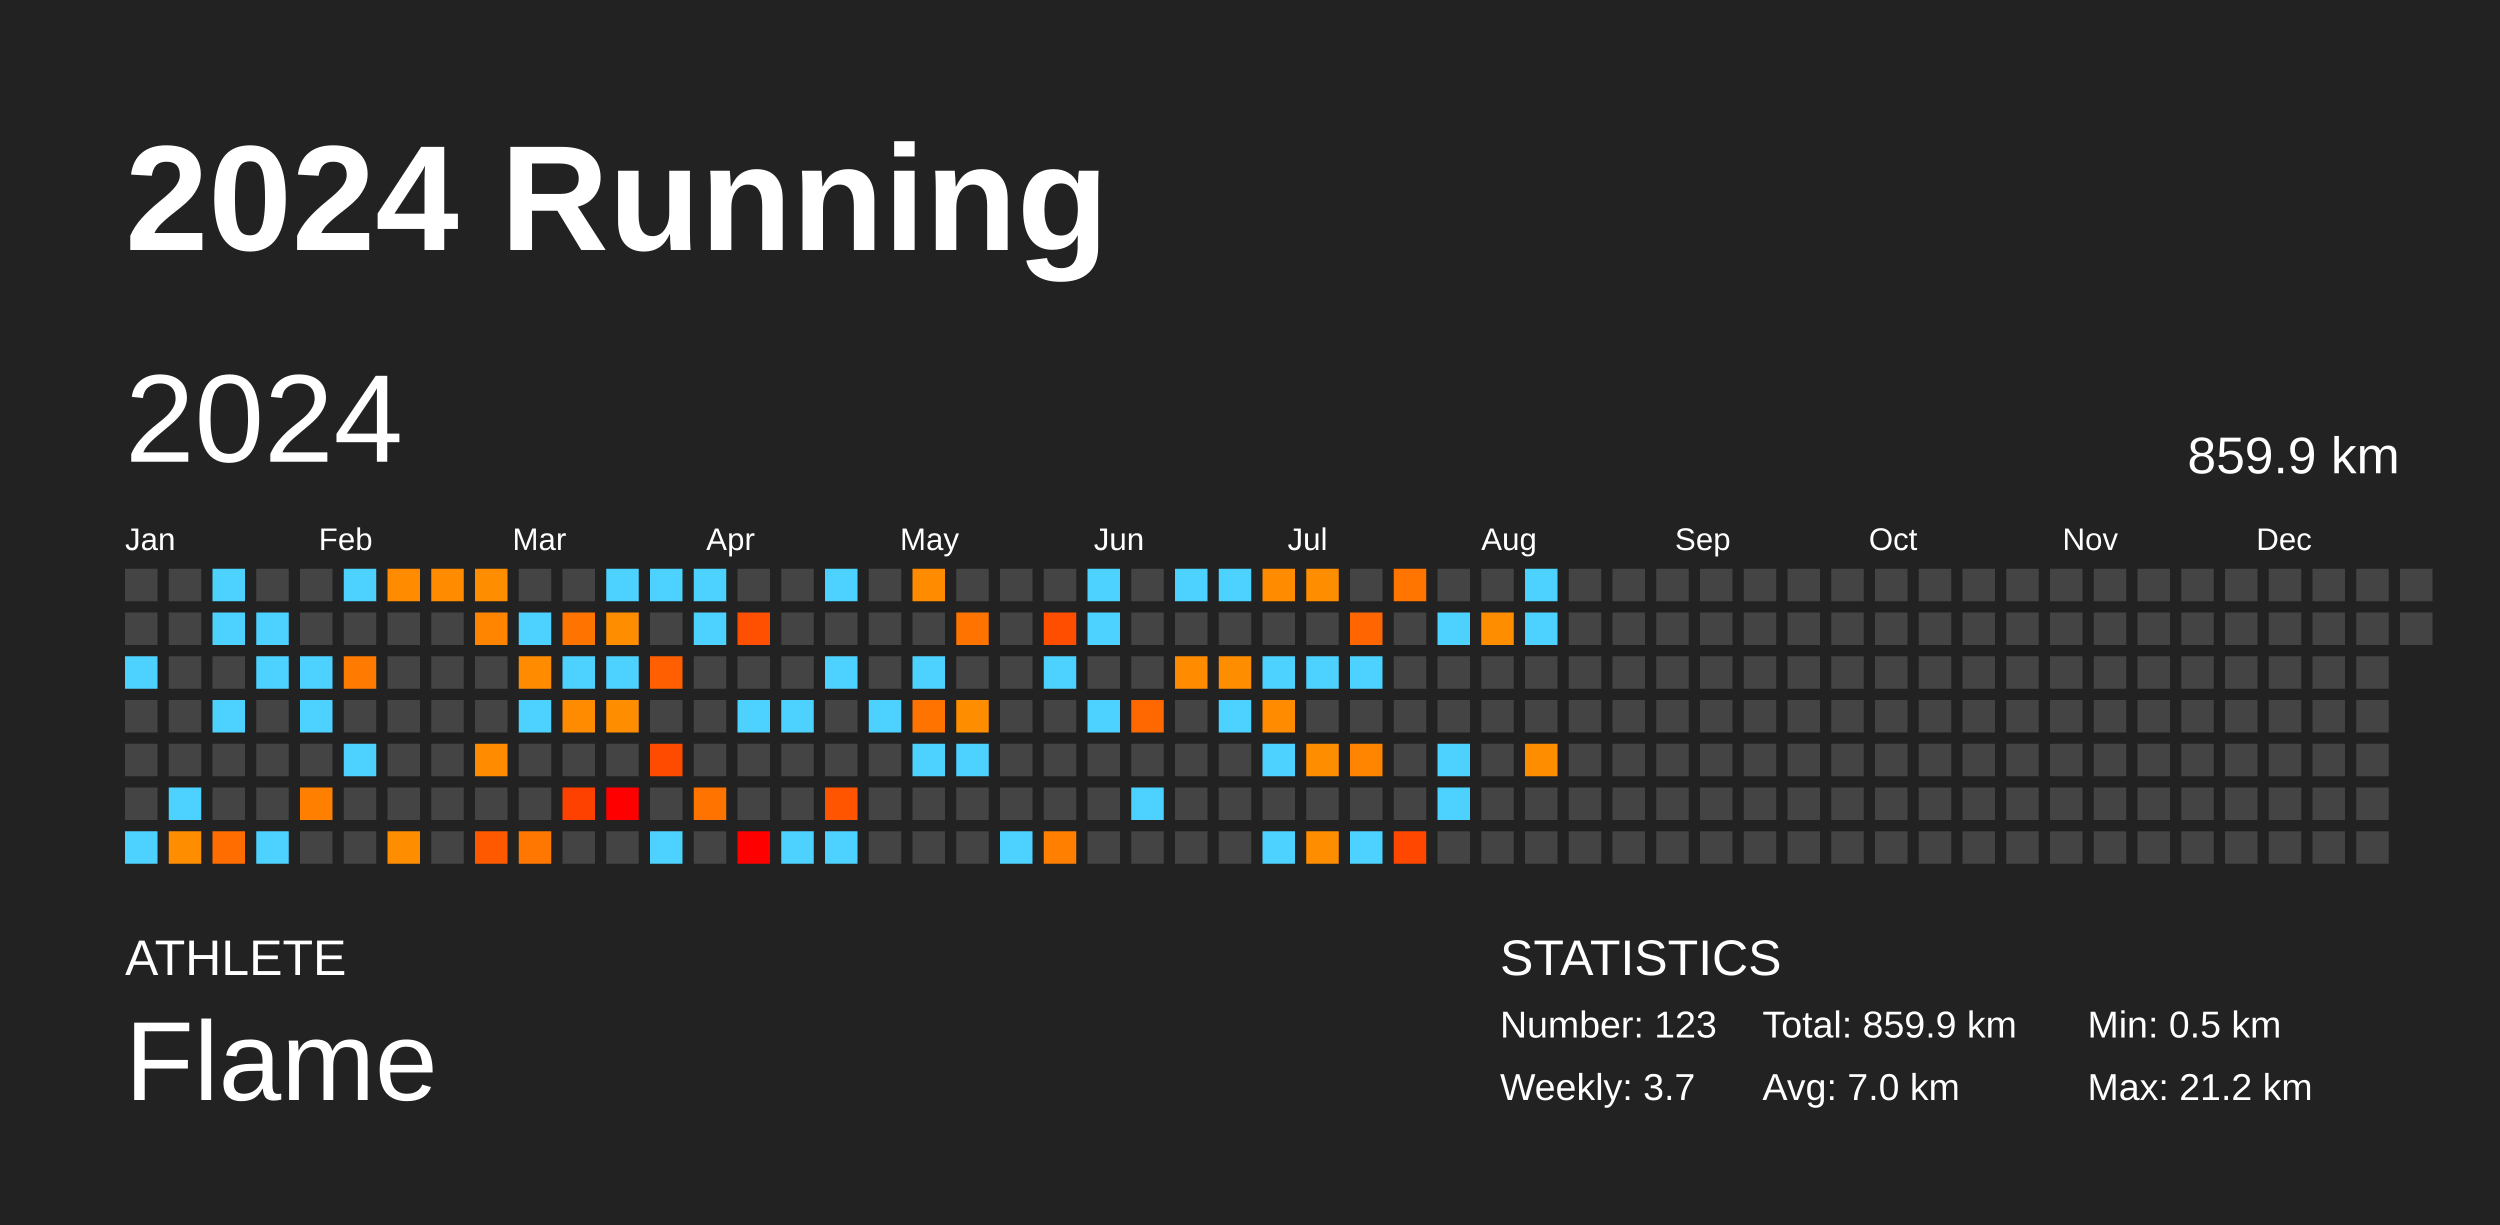
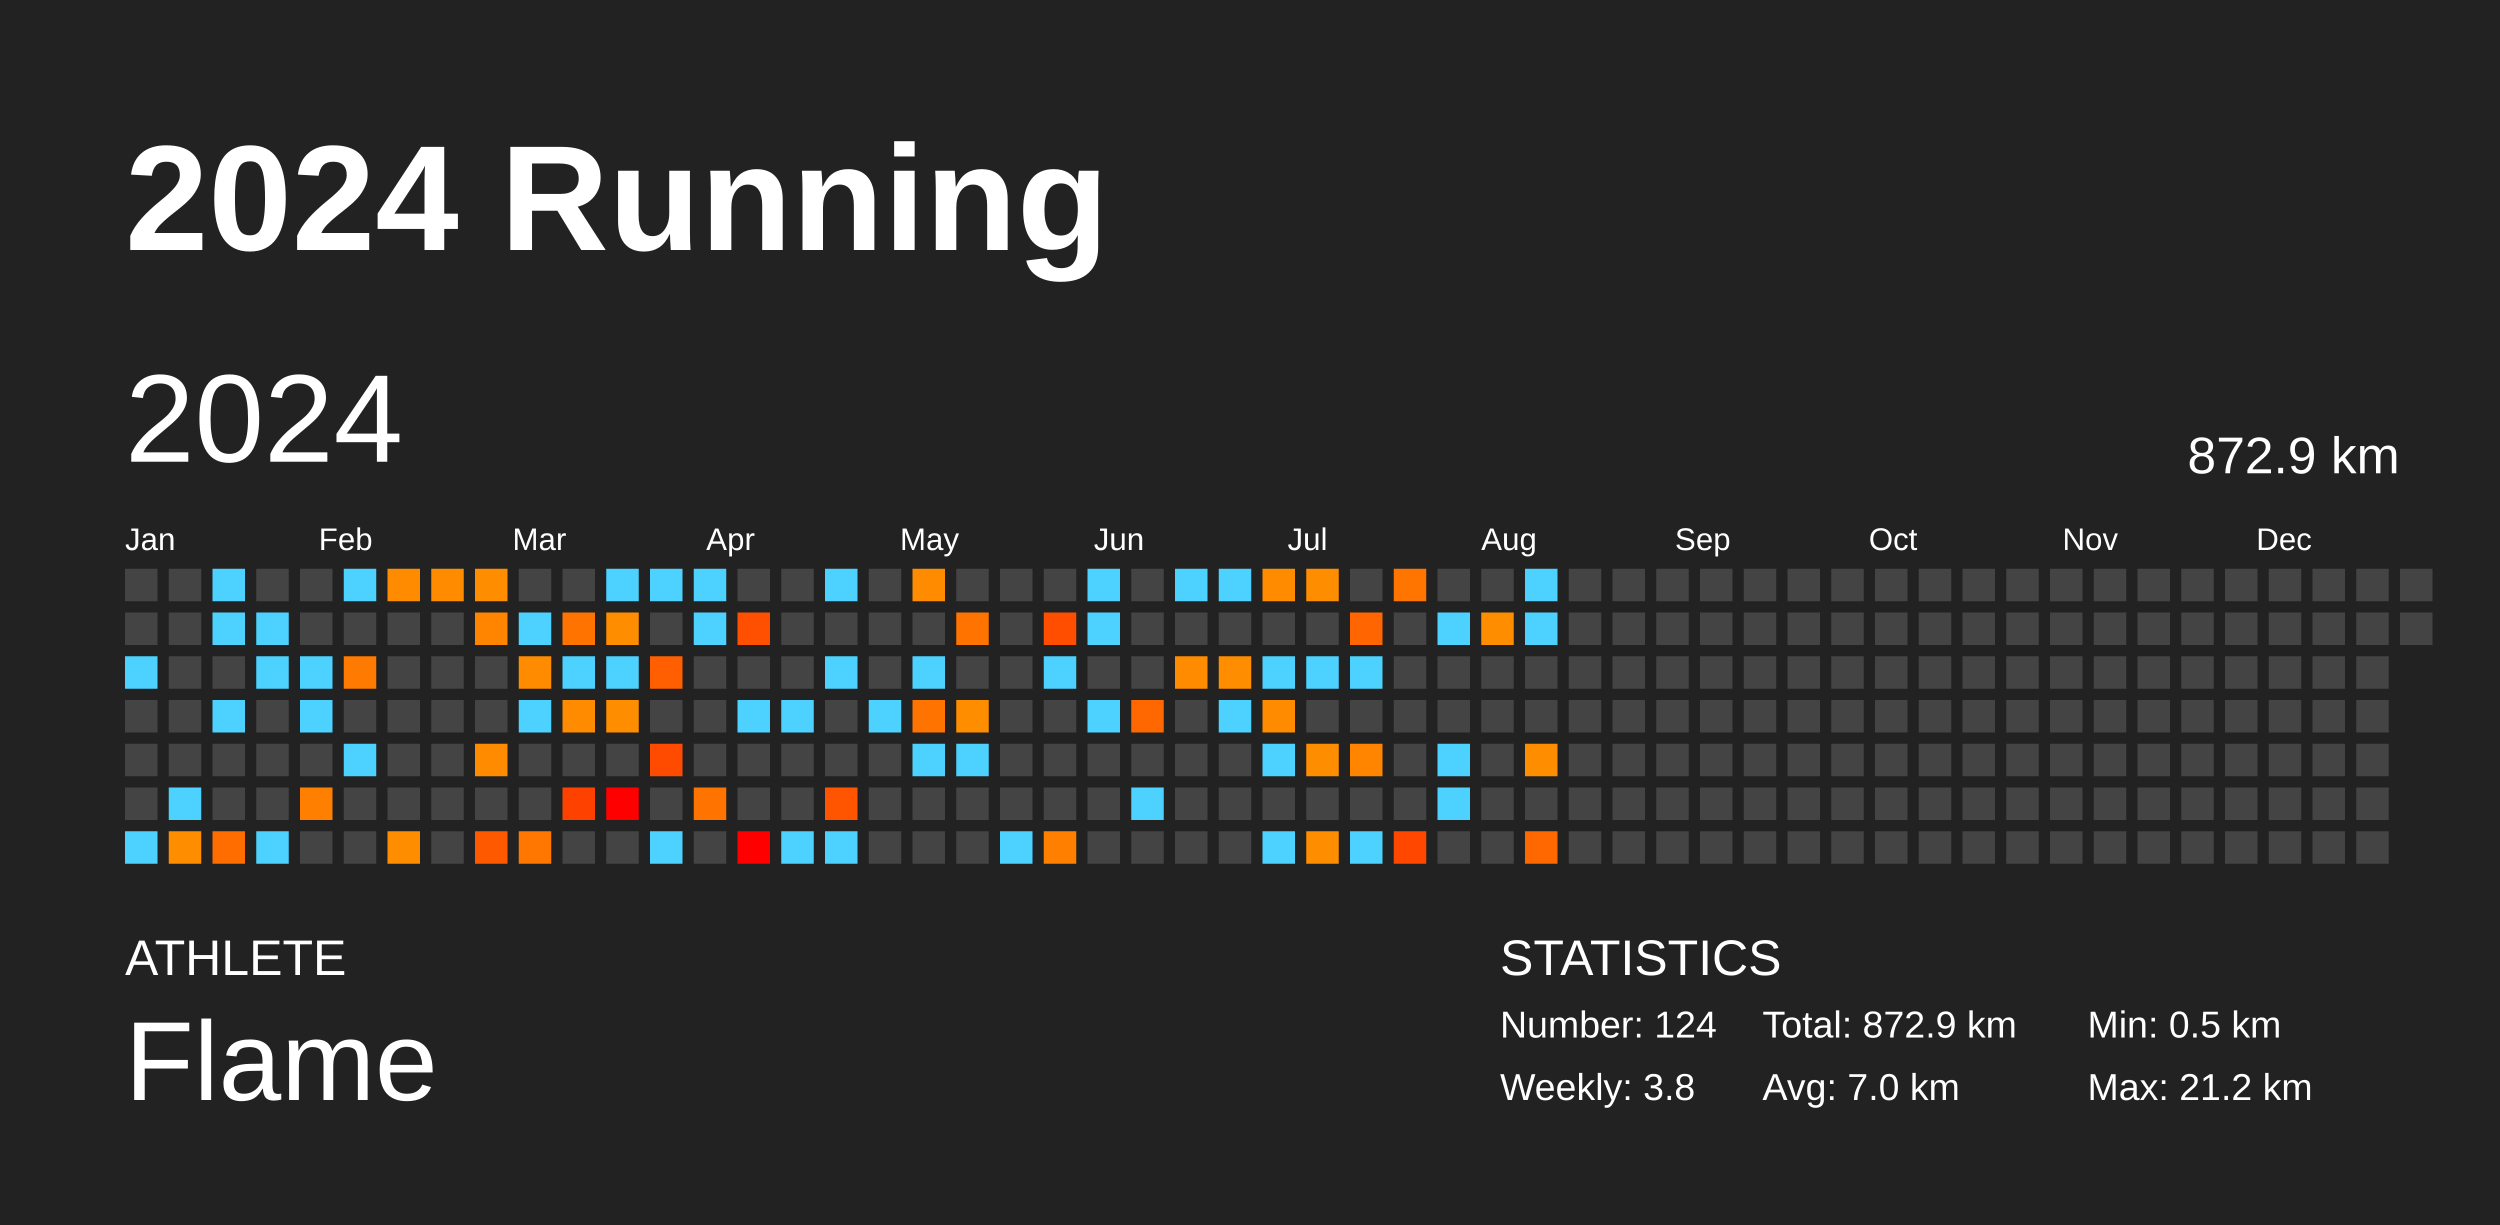
<svg xmlns="http://www.w3.org/2000/svg" baseProfile="full" height="98mm" version="1.1" viewBox="0,0,200,98" width="200mm">
  <defs />
  <rect fill="#222222" height="98" width="200" x="0" y="0" />
  <text fill="#FFFFFF" style="font-size:12px; font-family:Arial; font-weight:bold;" x="10" y="20">2024 Running</text>
  <text fill="#FFFFFF" style="font-size:4px; font-family:Arial" x="10" y="78">ATHLETE</text>
  <text fill="#FFFFFF" style="font-size:9px; font-family:Arial" x="10" y="88">Flame</text>
  <text fill="#FFFFFF" style="font-size:4px; font-family:Arial" x="120" y="78">STATISTICS</text>
-   <text fill="#FFFFFF" style="font-size:3px; font-family:Arial" x="120" y="83">Number: 123</text>
-   <text fill="#FFFFFF" style="font-size:3px; font-family:Arial" x="120" y="88">Weekly: 3.7</text>
-   <text fill="#FFFFFF" style="font-size:3px; font-family:Arial" x="141" y="83">Total: 859.9 km</text>
+   <text fill="#FFFFFF" style="font-size:3px; font-family:Arial" x="120" y="83">Number: 124</text>
+   <text fill="#FFFFFF" style="font-size:3px; font-family:Arial" x="120" y="88">Weekly: 3.8</text>
+   <text fill="#FFFFFF" style="font-size:3px; font-family:Arial" x="141" y="83">Total: 872.9 km</text>
  <text fill="#FFFFFF" style="font-size:3px; font-family:Arial" x="141" y="88">Avg: 7.0 km</text>
  <text fill="#FFFFFF" style="font-size:3px; font-family:Arial" x="167" y="83">Min: 0.5 km</text>
  <text fill="#FFFFFF" style="font-size:3px; font-family:Arial" x="167" y="88">Max: 21.2 km</text>
  <text dominant-baseline="hanging" fill="#FFFFFF" style="font-size:10.0px; font-family:Arial;" x="10" y="30">2024</text>
-   <text dominant-baseline="hanging" fill="#FFFFFF" style="font-size:4.125px; font-family:Arial;" x="175" y="35">859.9 km</text>
+   <text dominant-baseline="hanging" fill="#FFFFFF" style="font-size:4.125px; font-family:Arial;" x="175" y="35">872.9 km</text>
  <text fill="#FFFFFF" style="font-size:2.5px; font-family:Arial" x="10.0" y="44">Jan</text>
  <text fill="#FFFFFF" style="font-size:2.5px; font-family:Arial" x="25.5" y="44">Feb</text>
  <text fill="#FFFFFF" style="font-size:2.5px; font-family:Arial" x="41.0" y="44">Mar</text>
  <text fill="#FFFFFF" style="font-size:2.5px; font-family:Arial" x="56.5" y="44">Apr</text>
  <text fill="#FFFFFF" style="font-size:2.5px; font-family:Arial" x="72.0" y="44">May</text>
  <text fill="#FFFFFF" style="font-size:2.5px; font-family:Arial" x="87.5" y="44">Jun</text>
  <text fill="#FFFFFF" style="font-size:2.5px; font-family:Arial" x="103.0" y="44">Jul</text>
  <text fill="#FFFFFF" style="font-size:2.5px; font-family:Arial" x="118.5" y="44">Aug</text>
  <text fill="#FFFFFF" style="font-size:2.5px; font-family:Arial" x="134.0" y="44">Sep</text>
  <text fill="#FFFFFF" style="font-size:2.5px; font-family:Arial" x="149.5" y="44">Oct</text>
  <text fill="#FFFFFF" style="font-size:2.5px; font-family:Arial" x="165.0" y="44">Nov</text>
  <text fill="#FFFFFF" style="font-size:2.5px; font-family:Arial" x="180.5" y="44">Dec</text>
  <rect fill="#444444" height="2.6" width="2.6" x="10.0" y="45.5" />
  <rect fill="#444444" height="2.6" width="2.6" x="10.0" y="49.0" />
  <rect fill="#4dd2ff" height="2.6" width="2.6" x="10.0" y="52.5" />
  <rect fill="#444444" height="2.6" width="2.6" x="10.0" y="56.0" />
  <rect fill="#444444" height="2.6" width="2.6" x="10.0" y="59.5" />
  <rect fill="#444444" height="2.6" width="2.6" x="10.0" y="63.0" />
  <rect fill="#4dd2ff" height="2.6" width="2.6" x="10.0" y="66.5" />
  <rect fill="#444444" height="2.6" width="2.6" x="13.5" y="45.5" />
  <rect fill="#444444" height="2.6" width="2.6" x="13.5" y="49.0" />
  <rect fill="#444444" height="2.6" width="2.6" x="13.5" y="52.5" />
  <rect fill="#444444" height="2.6" width="2.6" x="13.5" y="56.0" />
  <rect fill="#444444" height="2.6" width="2.6" x="13.5" y="59.5" />
  <rect fill="#4dd2ff" height="2.6" width="2.6" x="13.5" y="63.0" />
  <rect fill="#ff8d00" height="2.6" width="2.6" x="13.5" y="66.5" />
  <rect fill="#4dd2ff" height="2.6" width="2.6" x="17.0" y="45.5" />
  <rect fill="#4dd2ff" height="2.6" width="2.6" x="17.0" y="49.0" />
  <rect fill="#444444" height="2.6" width="2.6" x="17.0" y="52.5" />
  <rect fill="#4dd2ff" height="2.6" width="2.6" x="17.0" y="56.0" />
  <rect fill="#444444" height="2.6" width="2.6" x="17.0" y="59.5" />
  <rect fill="#444444" height="2.6" width="2.6" x="17.0" y="63.0" />
  <rect fill="#ff6c00" height="2.6" width="2.6" x="17.0" y="66.5" />
  <rect fill="#444444" height="2.6" width="2.6" x="20.5" y="45.5" />
  <rect fill="#4dd2ff" height="2.6" width="2.6" x="20.5" y="49.0" />
  <rect fill="#4dd2ff" height="2.6" width="2.6" x="20.5" y="52.5" />
  <rect fill="#444444" height="2.6" width="2.6" x="20.5" y="56.0" />
  <rect fill="#444444" height="2.6" width="2.6" x="20.5" y="59.5" />
  <rect fill="#444444" height="2.6" width="2.6" x="20.5" y="63.0" />
  <rect fill="#4dd2ff" height="2.6" width="2.6" x="20.5" y="66.5" />
  <rect fill="#444444" height="2.6" width="2.6" x="24.0" y="45.5" />
  <rect fill="#444444" height="2.6" width="2.6" x="24.0" y="49.0" />
  <rect fill="#4dd2ff" height="2.6" width="2.6" x="24.0" y="52.5" />
  <rect fill="#4dd2ff" height="2.6" width="2.6" x="24.0" y="56.0" />
  <rect fill="#444444" height="2.6" width="2.6" x="24.0" y="59.5" />
  <rect fill="#ff8000" height="2.6" width="2.6" x="24.0" y="63.0" />
  <rect fill="#444444" height="2.6" width="2.6" x="24.0" y="66.5" />
  <rect fill="#4dd2ff" height="2.6" width="2.6" x="27.5" y="45.5" />
  <rect fill="#444444" height="2.6" width="2.6" x="27.5" y="49.0" />
  <rect fill="#ff7a00" height="2.6" width="2.6" x="27.5" y="52.5" />
  <rect fill="#444444" height="2.6" width="2.6" x="27.5" y="56.0" />
  <rect fill="#4dd2ff" height="2.6" width="2.6" x="27.5" y="59.5" />
  <rect fill="#444444" height="2.6" width="2.6" x="27.5" y="63.0" />
  <rect fill="#444444" height="2.6" width="2.6" x="27.5" y="66.5" />
  <rect fill="#ff8c00" height="2.6" width="2.6" x="31.0" y="45.5" />
  <rect fill="#444444" height="2.6" width="2.6" x="31.0" y="49.0" />
  <rect fill="#444444" height="2.6" width="2.6" x="31.0" y="52.5" />
  <rect fill="#444444" height="2.6" width="2.6" x="31.0" y="56.0" />
  <rect fill="#444444" height="2.6" width="2.6" x="31.0" y="59.5" />
  <rect fill="#444444" height="2.6" width="2.6" x="31.0" y="63.0" />
  <rect fill="#ff8d00" height="2.6" width="2.6" x="31.0" y="66.5" />
  <rect fill="#ff8c00" height="2.6" width="2.6" x="34.5" y="45.5" />
  <rect fill="#444444" height="2.6" width="2.6" x="34.5" y="49.0" />
  <rect fill="#444444" height="2.6" width="2.6" x="34.5" y="52.5" />
  <rect fill="#444444" height="2.6" width="2.6" x="34.5" y="56.0" />
  <rect fill="#444444" height="2.6" width="2.6" x="34.5" y="59.5" />
  <rect fill="#444444" height="2.6" width="2.6" x="34.5" y="63.0" />
  <rect fill="#444444" height="2.6" width="2.6" x="34.5" y="66.5" />
  <rect fill="#ff8d00" height="2.6" width="2.6" x="38.0" y="45.5" />
  <rect fill="#ff8400" height="2.6" width="2.6" x="38.0" y="49.0" />
  <rect fill="#444444" height="2.6" width="2.6" x="38.0" y="52.5" />
  <rect fill="#444444" height="2.6" width="2.6" x="38.0" y="56.0" />
  <rect fill="#ff8b00" height="2.6" width="2.6" x="38.0" y="59.5" />
  <rect fill="#444444" height="2.6" width="2.6" x="38.0" y="63.0" />
  <rect fill="#ff5900" height="2.6" width="2.6" x="38.0" y="66.5" />
  <rect fill="#444444" height="2.6" width="2.6" x="41.5" y="45.5" />
  <rect fill="#4dd2ff" height="2.6" width="2.6" x="41.5" y="49.0" />
  <rect fill="#ff8c00" height="2.6" width="2.6" x="41.5" y="52.5" />
  <rect fill="#4dd2ff" height="2.6" width="2.6" x="41.5" y="56.0" />
  <rect fill="#444444" height="2.6" width="2.6" x="41.5" y="59.5" />
  <rect fill="#444444" height="2.6" width="2.6" x="41.5" y="63.0" />
  <rect fill="#ff7700" height="2.6" width="2.6" x="41.5" y="66.5" />
  <rect fill="#444444" height="2.6" width="2.6" x="45.0" y="45.5" />
  <rect fill="#ff7300" height="2.6" width="2.6" x="45.0" y="49.0" />
  <rect fill="#4dd2ff" height="2.6" width="2.6" x="45.0" y="52.5" />
  <rect fill="#ff8b00" height="2.6" width="2.6" x="45.0" y="56.0" />
  <rect fill="#444444" height="2.6" width="2.6" x="45.0" y="59.5" />
  <rect fill="#ff4100" height="2.6" width="2.6" x="45.0" y="63.0" />
  <rect fill="#444444" height="2.6" width="2.6" x="45.0" y="66.5" />
  <rect fill="#4dd2ff" height="2.6" width="2.6" x="48.5" y="45.5" />
  <rect fill="#ff8d00" height="2.6" width="2.6" x="48.5" y="49.0" />
  <rect fill="#4dd2ff" height="2.6" width="2.6" x="48.5" y="52.5" />
  <rect fill="#ff8d00" height="2.6" width="2.6" x="48.5" y="56.0" />
  <rect fill="#444444" height="2.6" width="2.6" x="48.5" y="59.5" />
  <rect fill="red" height="2.6" width="2.6" x="48.5" y="63.0" />
  <rect fill="#444444" height="2.6" width="2.6" x="48.5" y="66.5" />
  <rect fill="#4dd2ff" height="2.6" width="2.6" x="52.0" y="45.5" />
  <rect fill="#444444" height="2.6" width="2.6" x="52.0" y="49.0" />
  <rect fill="#ff5f00" height="2.6" width="2.6" x="52.0" y="52.5" />
  <rect fill="#444444" height="2.6" width="2.6" x="52.0" y="56.0" />
  <rect fill="#ff4b00" height="2.6" width="2.6" x="52.0" y="59.5" />
  <rect fill="#444444" height="2.6" width="2.6" x="52.0" y="63.0" />
  <rect fill="#4dd2ff" height="2.6" width="2.6" x="52.0" y="66.5" />
  <rect fill="#4dd2ff" height="2.6" width="2.6" x="55.5" y="45.5" />
  <rect fill="#4dd2ff" height="2.6" width="2.6" x="55.5" y="49.0" />
  <rect fill="#444444" height="2.6" width="2.6" x="55.5" y="52.5" />
  <rect fill="#444444" height="2.6" width="2.6" x="55.5" y="56.0" />
  <rect fill="#444444" height="2.6" width="2.6" x="55.5" y="59.5" />
  <rect fill="#ff7400" height="2.6" width="2.6" x="55.5" y="63.0" />
  <rect fill="#444444" height="2.6" width="2.6" x="55.5" y="66.5" />
  <rect fill="#444444" height="2.6" width="2.6" x="59.0" y="45.5" />
  <rect fill="#ff4f00" height="2.6" width="2.6" x="59.0" y="49.0" />
  <rect fill="#444444" height="2.6" width="2.6" x="59.0" y="52.5" />
  <rect fill="#4dd2ff" height="2.6" width="2.6" x="59.0" y="56.0" />
  <rect fill="#444444" height="2.6" width="2.6" x="59.0" y="59.5" />
  <rect fill="#444444" height="2.6" width="2.6" x="59.0" y="63.0" />
  <rect fill="red" height="2.6" width="2.6" x="59.0" y="66.5" />
  <rect fill="#444444" height="2.6" width="2.6" x="62.5" y="45.5" />
  <rect fill="#444444" height="2.6" width="2.6" x="62.5" y="49.0" />
  <rect fill="#444444" height="2.6" width="2.6" x="62.5" y="52.5" />
  <rect fill="#4dd2ff" height="2.6" width="2.6" x="62.5" y="56.0" />
  <rect fill="#444444" height="2.6" width="2.6" x="62.5" y="59.5" />
  <rect fill="#444444" height="2.6" width="2.6" x="62.5" y="63.0" />
  <rect fill="#4dd2ff" height="2.6" width="2.6" x="62.5" y="66.5" />
  <rect fill="#4dd2ff" height="2.6" width="2.6" x="66.0" y="45.5" />
  <rect fill="#444444" height="2.6" width="2.6" x="66.0" y="49.0" />
  <rect fill="#4dd2ff" height="2.6" width="2.6" x="66.0" y="52.5" />
  <rect fill="#444444" height="2.6" width="2.6" x="66.0" y="56.0" />
  <rect fill="#444444" height="2.6" width="2.6" x="66.0" y="59.5" />
  <rect fill="#ff5500" height="2.6" width="2.6" x="66.0" y="63.0" />
  <rect fill="#4dd2ff" height="2.6" width="2.6" x="66.0" y="66.5" />
  <rect fill="#444444" height="2.6" width="2.6" x="69.5" y="45.5" />
  <rect fill="#444444" height="2.6" width="2.6" x="69.5" y="49.0" />
  <rect fill="#444444" height="2.6" width="2.6" x="69.5" y="52.5" />
  <rect fill="#4dd2ff" height="2.6" width="2.6" x="69.5" y="56.0" />
  <rect fill="#444444" height="2.6" width="2.6" x="69.5" y="59.5" />
  <rect fill="#444444" height="2.6" width="2.6" x="69.5" y="63.0" />
  <rect fill="#444444" height="2.6" width="2.6" x="69.5" y="66.5" />
  <rect fill="#ff8c00" height="2.6" width="2.6" x="73.0" y="45.5" />
  <rect fill="#444444" height="2.6" width="2.6" x="73.0" y="49.0" />
  <rect fill="#4dd2ff" height="2.6" width="2.6" x="73.0" y="52.5" />
  <rect fill="#ff7300" height="2.6" width="2.6" x="73.0" y="56.0" />
  <rect fill="#4dd2ff" height="2.6" width="2.6" x="73.0" y="59.5" />
  <rect fill="#444444" height="2.6" width="2.6" x="73.0" y="63.0" />
  <rect fill="#444444" height="2.6" width="2.6" x="73.0" y="66.5" />
  <rect fill="#444444" height="2.6" width="2.6" x="76.5" y="45.5" />
  <rect fill="#ff7400" height="2.6" width="2.6" x="76.5" y="49.0" />
  <rect fill="#444444" height="2.6" width="2.6" x="76.5" y="52.5" />
  <rect fill="#ff8d00" height="2.6" width="2.6" x="76.5" y="56.0" />
  <rect fill="#4dd2ff" height="2.6" width="2.6" x="76.5" y="59.5" />
  <rect fill="#444444" height="2.6" width="2.6" x="76.5" y="63.0" />
  <rect fill="#444444" height="2.6" width="2.6" x="76.5" y="66.5" />
  <rect fill="#444444" height="2.6" width="2.6" x="80.0" y="45.5" />
  <rect fill="#444444" height="2.6" width="2.6" x="80.0" y="49.0" />
  <rect fill="#444444" height="2.6" width="2.6" x="80.0" y="52.5" />
  <rect fill="#444444" height="2.6" width="2.6" x="80.0" y="56.0" />
  <rect fill="#444444" height="2.6" width="2.6" x="80.0" y="59.5" />
  <rect fill="#444444" height="2.6" width="2.6" x="80.0" y="63.0" />
  <rect fill="#4dd2ff" height="2.6" width="2.6" x="80.0" y="66.5" />
  <rect fill="#444444" height="2.6" width="2.6" x="83.5" y="45.5" />
  <rect fill="#ff4e00" height="2.6" width="2.6" x="83.5" y="49.0" />
  <rect fill="#4dd2ff" height="2.6" width="2.6" x="83.5" y="52.5" />
  <rect fill="#444444" height="2.6" width="2.6" x="83.5" y="56.0" />
  <rect fill="#444444" height="2.6" width="2.6" x="83.5" y="59.5" />
  <rect fill="#444444" height="2.6" width="2.6" x="83.5" y="63.0" />
  <rect fill="#ff8000" height="2.6" width="2.6" x="83.5" y="66.5" />
  <rect fill="#4dd2ff" height="2.6" width="2.6" x="87.0" y="45.5" />
  <rect fill="#4dd2ff" height="2.6" width="2.6" x="87.0" y="49.0" />
  <rect fill="#444444" height="2.6" width="2.6" x="87.0" y="52.5" />
  <rect fill="#4dd2ff" height="2.6" width="2.6" x="87.0" y="56.0" />
  <rect fill="#444444" height="2.6" width="2.6" x="87.0" y="59.5" />
  <rect fill="#444444" height="2.6" width="2.6" x="87.0" y="63.0" />
  <rect fill="#444444" height="2.6" width="2.6" x="87.0" y="66.5" />
  <rect fill="#444444" height="2.6" width="2.6" x="90.5" y="45.5" />
  <rect fill="#444444" height="2.6" width="2.6" x="90.5" y="49.0" />
  <rect fill="#444444" height="2.6" width="2.6" x="90.5" y="52.5" />
  <rect fill="#ff6700" height="2.6" width="2.6" x="90.5" y="56.0" />
  <rect fill="#444444" height="2.6" width="2.6" x="90.5" y="59.5" />
  <rect fill="#4dd2ff" height="2.6" width="2.6" x="90.5" y="63.0" />
  <rect fill="#444444" height="2.6" width="2.6" x="90.5" y="66.5" />
  <rect fill="#4dd2ff" height="2.6" width="2.6" x="94.0" y="45.5" />
  <rect fill="#444444" height="2.6" width="2.6" x="94.0" y="49.0" />
  <rect fill="#ff8c00" height="2.6" width="2.6" x="94.0" y="52.5" />
  <rect fill="#444444" height="2.6" width="2.6" x="94.0" y="56.0" />
  <rect fill="#444444" height="2.6" width="2.6" x="94.0" y="59.5" />
  <rect fill="#444444" height="2.6" width="2.6" x="94.0" y="63.0" />
  <rect fill="#444444" height="2.6" width="2.6" x="94.0" y="66.5" />
  <rect fill="#4dd2ff" height="2.6" width="2.6" x="97.5" y="45.5" />
  <rect fill="#444444" height="2.6" width="2.6" x="97.5" y="49.0" />
  <rect fill="#ff8d00" height="2.6" width="2.6" x="97.5" y="52.5" />
  <rect fill="#4dd2ff" height="2.6" width="2.6" x="97.5" y="56.0" />
  <rect fill="#444444" height="2.6" width="2.6" x="97.5" y="59.5" />
  <rect fill="#444444" height="2.6" width="2.6" x="97.5" y="63.0" />
  <rect fill="#444444" height="2.6" width="2.6" x="97.5" y="66.5" />
  <rect fill="#ff8b00" height="2.6" width="2.6" x="101.0" y="45.5" />
  <rect fill="#444444" height="2.6" width="2.6" x="101.0" y="49.0" />
  <rect fill="#4dd2ff" height="2.6" width="2.6" x="101.0" y="52.5" />
  <rect fill="#ff8c00" height="2.6" width="2.6" x="101.0" y="56.0" />
  <rect fill="#4dd2ff" height="2.6" width="2.6" x="101.0" y="59.5" />
  <rect fill="#444444" height="2.6" width="2.6" x="101.0" y="63.0" />
  <rect fill="#4dd2ff" height="2.6" width="2.6" x="101.0" y="66.5" />
  <rect fill="#ff8d00" height="2.6" width="2.6" x="104.5" y="45.5" />
  <rect fill="#444444" height="2.6" width="2.6" x="104.5" y="49.0" />
  <rect fill="#4dd2ff" height="2.6" width="2.6" x="104.5" y="52.5" />
  <rect fill="#444444" height="2.6" width="2.6" x="104.5" y="56.0" />
  <rect fill="#ff8d00" height="2.6" width="2.6" x="104.5" y="59.5" />
  <rect fill="#444444" height="2.6" width="2.6" x="104.5" y="63.0" />
  <rect fill="#ff8d00" height="2.6" width="2.6" x="104.5" y="66.5" />
  <rect fill="#444444" height="2.6" width="2.6" x="108.0" y="45.5" />
  <rect fill="#ff6500" height="2.6" width="2.6" x="108.0" y="49.0" />
  <rect fill="#4dd2ff" height="2.6" width="2.6" x="108.0" y="52.5" />
  <rect fill="#444444" height="2.6" width="2.6" x="108.0" y="56.0" />
  <rect fill="#ff8400" height="2.6" width="2.6" x="108.0" y="59.5" />
  <rect fill="#444444" height="2.6" width="2.6" x="108.0" y="63.0" />
  <rect fill="#4dd2ff" height="2.6" width="2.6" x="108.0" y="66.5" />
  <rect fill="#ff7500" height="2.6" width="2.6" x="111.5" y="45.5" />
  <rect fill="#444444" height="2.6" width="2.6" x="111.5" y="49.0" />
  <rect fill="#444444" height="2.6" width="2.6" x="111.5" y="52.5" />
  <rect fill="#444444" height="2.6" width="2.6" x="111.5" y="56.0" />
  <rect fill="#444444" height="2.6" width="2.6" x="111.5" y="59.5" />
  <rect fill="#444444" height="2.6" width="2.6" x="111.5" y="63.0" />
  <rect fill="#ff4700" height="2.6" width="2.6" x="111.5" y="66.5" />
  <rect fill="#444444" height="2.6" width="2.6" x="115.0" y="45.5" />
  <rect fill="#4dd2ff" height="2.6" width="2.6" x="115.0" y="49.0" />
  <rect fill="#444444" height="2.6" width="2.6" x="115.0" y="52.5" />
  <rect fill="#444444" height="2.6" width="2.6" x="115.0" y="56.0" />
  <rect fill="#4dd2ff" height="2.6" width="2.6" x="115.0" y="59.5" />
  <rect fill="#4dd2ff" height="2.6" width="2.6" x="115.0" y="63.0" />
  <rect fill="#444444" height="2.6" width="2.6" x="115.0" y="66.5" />
  <rect fill="#444444" height="2.6" width="2.6" x="118.5" y="45.5" />
  <rect fill="#ff8d00" height="2.6" width="2.6" x="118.5" y="49.0" />
  <rect fill="#444444" height="2.6" width="2.6" x="118.5" y="52.5" />
  <rect fill="#444444" height="2.6" width="2.6" x="118.5" y="56.0" />
  <rect fill="#444444" height="2.6" width="2.6" x="118.5" y="59.5" />
  <rect fill="#444444" height="2.6" width="2.6" x="118.5" y="63.0" />
  <rect fill="#444444" height="2.6" width="2.6" x="118.5" y="66.5" />
  <rect fill="#4dd2ff" height="2.6" width="2.6" x="122.0" y="45.5" />
  <rect fill="#4dd2ff" height="2.6" width="2.6" x="122.0" y="49.0" />
  <rect fill="#444444" height="2.6" width="2.6" x="122.0" y="52.5" />
  <rect fill="#444444" height="2.6" width="2.6" x="122.0" y="56.0" />
  <rect fill="#ff8d00" height="2.6" width="2.6" x="122.0" y="59.5" />
  <rect fill="#444444" height="2.6" width="2.6" x="122.0" y="63.0" />
-   <rect fill="#444444" height="2.6" width="2.6" x="122.0" y="66.5" />
+   <rect fill="#ff6700" height="2.6" width="2.6" x="122.0" y="66.5" />
  <rect fill="#444444" height="2.6" width="2.6" x="125.5" y="45.5" />
  <rect fill="#444444" height="2.6" width="2.6" x="125.5" y="49.0" />
  <rect fill="#444444" height="2.6" width="2.6" x="125.5" y="52.5" />
  <rect fill="#444444" height="2.6" width="2.6" x="125.5" y="56.0" />
  <rect fill="#444444" height="2.6" width="2.6" x="125.5" y="59.5" />
  <rect fill="#444444" height="2.6" width="2.6" x="125.5" y="63.0" />
  <rect fill="#444444" height="2.6" width="2.6" x="125.5" y="66.5" />
  <rect fill="#444444" height="2.6" width="2.6" x="129.0" y="45.5" />
  <rect fill="#444444" height="2.6" width="2.6" x="129.0" y="49.0" />
  <rect fill="#444444" height="2.6" width="2.6" x="129.0" y="52.5" />
  <rect fill="#444444" height="2.6" width="2.6" x="129.0" y="56.0" />
  <rect fill="#444444" height="2.6" width="2.6" x="129.0" y="59.5" />
  <rect fill="#444444" height="2.6" width="2.6" x="129.0" y="63.0" />
  <rect fill="#444444" height="2.6" width="2.6" x="129.0" y="66.5" />
  <rect fill="#444444" height="2.6" width="2.6" x="132.5" y="45.5" />
  <rect fill="#444444" height="2.6" width="2.6" x="132.5" y="49.0" />
  <rect fill="#444444" height="2.6" width="2.6" x="132.5" y="52.5" />
  <rect fill="#444444" height="2.6" width="2.6" x="132.5" y="56.0" />
  <rect fill="#444444" height="2.6" width="2.6" x="132.5" y="59.5" />
  <rect fill="#444444" height="2.6" width="2.6" x="132.5" y="63.0" />
  <rect fill="#444444" height="2.6" width="2.6" x="132.5" y="66.5" />
  <rect fill="#444444" height="2.6" width="2.6" x="136.0" y="45.5" />
  <rect fill="#444444" height="2.6" width="2.6" x="136.0" y="49.0" />
  <rect fill="#444444" height="2.6" width="2.6" x="136.0" y="52.5" />
  <rect fill="#444444" height="2.6" width="2.6" x="136.0" y="56.0" />
  <rect fill="#444444" height="2.6" width="2.6" x="136.0" y="59.5" />
  <rect fill="#444444" height="2.6" width="2.6" x="136.0" y="63.0" />
  <rect fill="#444444" height="2.6" width="2.6" x="136.0" y="66.5" />
  <rect fill="#444444" height="2.6" width="2.6" x="139.5" y="45.5" />
  <rect fill="#444444" height="2.6" width="2.6" x="139.5" y="49.0" />
  <rect fill="#444444" height="2.6" width="2.6" x="139.5" y="52.5" />
  <rect fill="#444444" height="2.6" width="2.6" x="139.5" y="56.0" />
  <rect fill="#444444" height="2.6" width="2.6" x="139.5" y="59.5" />
  <rect fill="#444444" height="2.6" width="2.6" x="139.5" y="63.0" />
  <rect fill="#444444" height="2.6" width="2.6" x="139.5" y="66.5" />
  <rect fill="#444444" height="2.6" width="2.6" x="143.0" y="45.5" />
  <rect fill="#444444" height="2.6" width="2.6" x="143.0" y="49.0" />
  <rect fill="#444444" height="2.6" width="2.6" x="143.0" y="52.5" />
  <rect fill="#444444" height="2.6" width="2.6" x="143.0" y="56.0" />
  <rect fill="#444444" height="2.6" width="2.6" x="143.0" y="59.5" />
  <rect fill="#444444" height="2.6" width="2.6" x="143.0" y="63.0" />
  <rect fill="#444444" height="2.6" width="2.6" x="143.0" y="66.5" />
  <rect fill="#444444" height="2.6" width="2.6" x="146.5" y="45.5" />
  <rect fill="#444444" height="2.6" width="2.6" x="146.5" y="49.0" />
  <rect fill="#444444" height="2.6" width="2.6" x="146.5" y="52.5" />
  <rect fill="#444444" height="2.6" width="2.6" x="146.5" y="56.0" />
  <rect fill="#444444" height="2.6" width="2.6" x="146.5" y="59.5" />
  <rect fill="#444444" height="2.6" width="2.6" x="146.5" y="63.0" />
  <rect fill="#444444" height="2.6" width="2.6" x="146.5" y="66.5" />
  <rect fill="#444444" height="2.6" width="2.6" x="150.0" y="45.5" />
  <rect fill="#444444" height="2.6" width="2.6" x="150.0" y="49.0" />
  <rect fill="#444444" height="2.6" width="2.6" x="150.0" y="52.5" />
  <rect fill="#444444" height="2.6" width="2.6" x="150.0" y="56.0" />
  <rect fill="#444444" height="2.6" width="2.6" x="150.0" y="59.5" />
  <rect fill="#444444" height="2.6" width="2.6" x="150.0" y="63.0" />
  <rect fill="#444444" height="2.6" width="2.6" x="150.0" y="66.5" />
  <rect fill="#444444" height="2.6" width="2.6" x="153.5" y="45.5" />
  <rect fill="#444444" height="2.6" width="2.6" x="153.5" y="49.0" />
  <rect fill="#444444" height="2.6" width="2.6" x="153.5" y="52.5" />
  <rect fill="#444444" height="2.6" width="2.6" x="153.5" y="56.0" />
  <rect fill="#444444" height="2.6" width="2.6" x="153.5" y="59.5" />
  <rect fill="#444444" height="2.6" width="2.6" x="153.5" y="63.0" />
  <rect fill="#444444" height="2.6" width="2.6" x="153.5" y="66.5" />
  <rect fill="#444444" height="2.6" width="2.6" x="157.0" y="45.5" />
  <rect fill="#444444" height="2.6" width="2.6" x="157.0" y="49.0" />
  <rect fill="#444444" height="2.6" width="2.6" x="157.0" y="52.5" />
  <rect fill="#444444" height="2.6" width="2.6" x="157.0" y="56.0" />
  <rect fill="#444444" height="2.6" width="2.6" x="157.0" y="59.5" />
  <rect fill="#444444" height="2.6" width="2.6" x="157.0" y="63.0" />
  <rect fill="#444444" height="2.6" width="2.6" x="157.0" y="66.5" />
  <rect fill="#444444" height="2.6" width="2.6" x="160.5" y="45.5" />
  <rect fill="#444444" height="2.6" width="2.6" x="160.5" y="49.0" />
  <rect fill="#444444" height="2.6" width="2.6" x="160.5" y="52.5" />
  <rect fill="#444444" height="2.6" width="2.6" x="160.5" y="56.0" />
  <rect fill="#444444" height="2.6" width="2.6" x="160.5" y="59.5" />
  <rect fill="#444444" height="2.6" width="2.6" x="160.5" y="63.0" />
  <rect fill="#444444" height="2.6" width="2.6" x="160.5" y="66.5" />
  <rect fill="#444444" height="2.6" width="2.6" x="164.0" y="45.5" />
  <rect fill="#444444" height="2.6" width="2.6" x="164.0" y="49.0" />
  <rect fill="#444444" height="2.6" width="2.6" x="164.0" y="52.5" />
  <rect fill="#444444" height="2.6" width="2.6" x="164.0" y="56.0" />
  <rect fill="#444444" height="2.6" width="2.6" x="164.0" y="59.5" />
  <rect fill="#444444" height="2.6" width="2.6" x="164.0" y="63.0" />
  <rect fill="#444444" height="2.6" width="2.6" x="164.0" y="66.5" />
  <rect fill="#444444" height="2.6" width="2.6" x="167.5" y="45.5" />
  <rect fill="#444444" height="2.6" width="2.6" x="167.5" y="49.0" />
  <rect fill="#444444" height="2.6" width="2.6" x="167.5" y="52.5" />
  <rect fill="#444444" height="2.6" width="2.6" x="167.5" y="56.0" />
  <rect fill="#444444" height="2.6" width="2.6" x="167.5" y="59.5" />
  <rect fill="#444444" height="2.6" width="2.6" x="167.5" y="63.0" />
  <rect fill="#444444" height="2.6" width="2.6" x="167.5" y="66.5" />
  <rect fill="#444444" height="2.6" width="2.6" x="171.0" y="45.5" />
  <rect fill="#444444" height="2.6" width="2.6" x="171.0" y="49.0" />
  <rect fill="#444444" height="2.6" width="2.6" x="171.0" y="52.5" />
  <rect fill="#444444" height="2.6" width="2.6" x="171.0" y="56.0" />
  <rect fill="#444444" height="2.6" width="2.6" x="171.0" y="59.5" />
  <rect fill="#444444" height="2.6" width="2.6" x="171.0" y="63.0" />
  <rect fill="#444444" height="2.6" width="2.6" x="171.0" y="66.5" />
  <rect fill="#444444" height="2.6" width="2.6" x="174.5" y="45.5" />
  <rect fill="#444444" height="2.6" width="2.6" x="174.5" y="49.0" />
  <rect fill="#444444" height="2.6" width="2.6" x="174.5" y="52.5" />
  <rect fill="#444444" height="2.6" width="2.6" x="174.5" y="56.0" />
  <rect fill="#444444" height="2.6" width="2.6" x="174.5" y="59.5" />
  <rect fill="#444444" height="2.6" width="2.6" x="174.5" y="63.0" />
  <rect fill="#444444" height="2.6" width="2.6" x="174.5" y="66.5" />
  <rect fill="#444444" height="2.6" width="2.6" x="178.0" y="45.5" />
  <rect fill="#444444" height="2.6" width="2.6" x="178.0" y="49.0" />
  <rect fill="#444444" height="2.6" width="2.6" x="178.0" y="52.5" />
  <rect fill="#444444" height="2.6" width="2.6" x="178.0" y="56.0" />
  <rect fill="#444444" height="2.6" width="2.6" x="178.0" y="59.5" />
  <rect fill="#444444" height="2.6" width="2.6" x="178.0" y="63.0" />
  <rect fill="#444444" height="2.6" width="2.6" x="178.0" y="66.5" />
  <rect fill="#444444" height="2.6" width="2.6" x="181.5" y="45.5" />
  <rect fill="#444444" height="2.6" width="2.6" x="181.5" y="49.0" />
  <rect fill="#444444" height="2.6" width="2.6" x="181.5" y="52.5" />
  <rect fill="#444444" height="2.6" width="2.6" x="181.5" y="56.0" />
  <rect fill="#444444" height="2.6" width="2.6" x="181.5" y="59.5" />
  <rect fill="#444444" height="2.6" width="2.6" x="181.5" y="63.0" />
  <rect fill="#444444" height="2.6" width="2.6" x="181.5" y="66.5" />
  <rect fill="#444444" height="2.6" width="2.6" x="185.0" y="45.5" />
  <rect fill="#444444" height="2.6" width="2.6" x="185.0" y="49.0" />
  <rect fill="#444444" height="2.6" width="2.6" x="185.0" y="52.5" />
  <rect fill="#444444" height="2.6" width="2.6" x="185.0" y="56.0" />
  <rect fill="#444444" height="2.6" width="2.6" x="185.0" y="59.5" />
  <rect fill="#444444" height="2.6" width="2.6" x="185.0" y="63.0" />
  <rect fill="#444444" height="2.6" width="2.6" x="185.0" y="66.5" />
  <rect fill="#444444" height="2.6" width="2.6" x="188.5" y="45.5" />
  <rect fill="#444444" height="2.6" width="2.6" x="188.5" y="49.0" />
  <rect fill="#444444" height="2.6" width="2.6" x="188.5" y="52.5" />
  <rect fill="#444444" height="2.6" width="2.6" x="188.5" y="56.0" />
  <rect fill="#444444" height="2.6" width="2.6" x="188.5" y="59.5" />
  <rect fill="#444444" height="2.6" width="2.6" x="188.5" y="63.0" />
  <rect fill="#444444" height="2.6" width="2.6" x="188.5" y="66.5" />
  <rect fill="#444444" height="2.6" width="2.6" x="192.0" y="45.5" />
  <rect fill="#444444" height="2.6" width="2.6" x="192.0" y="49.0" />
</svg>
